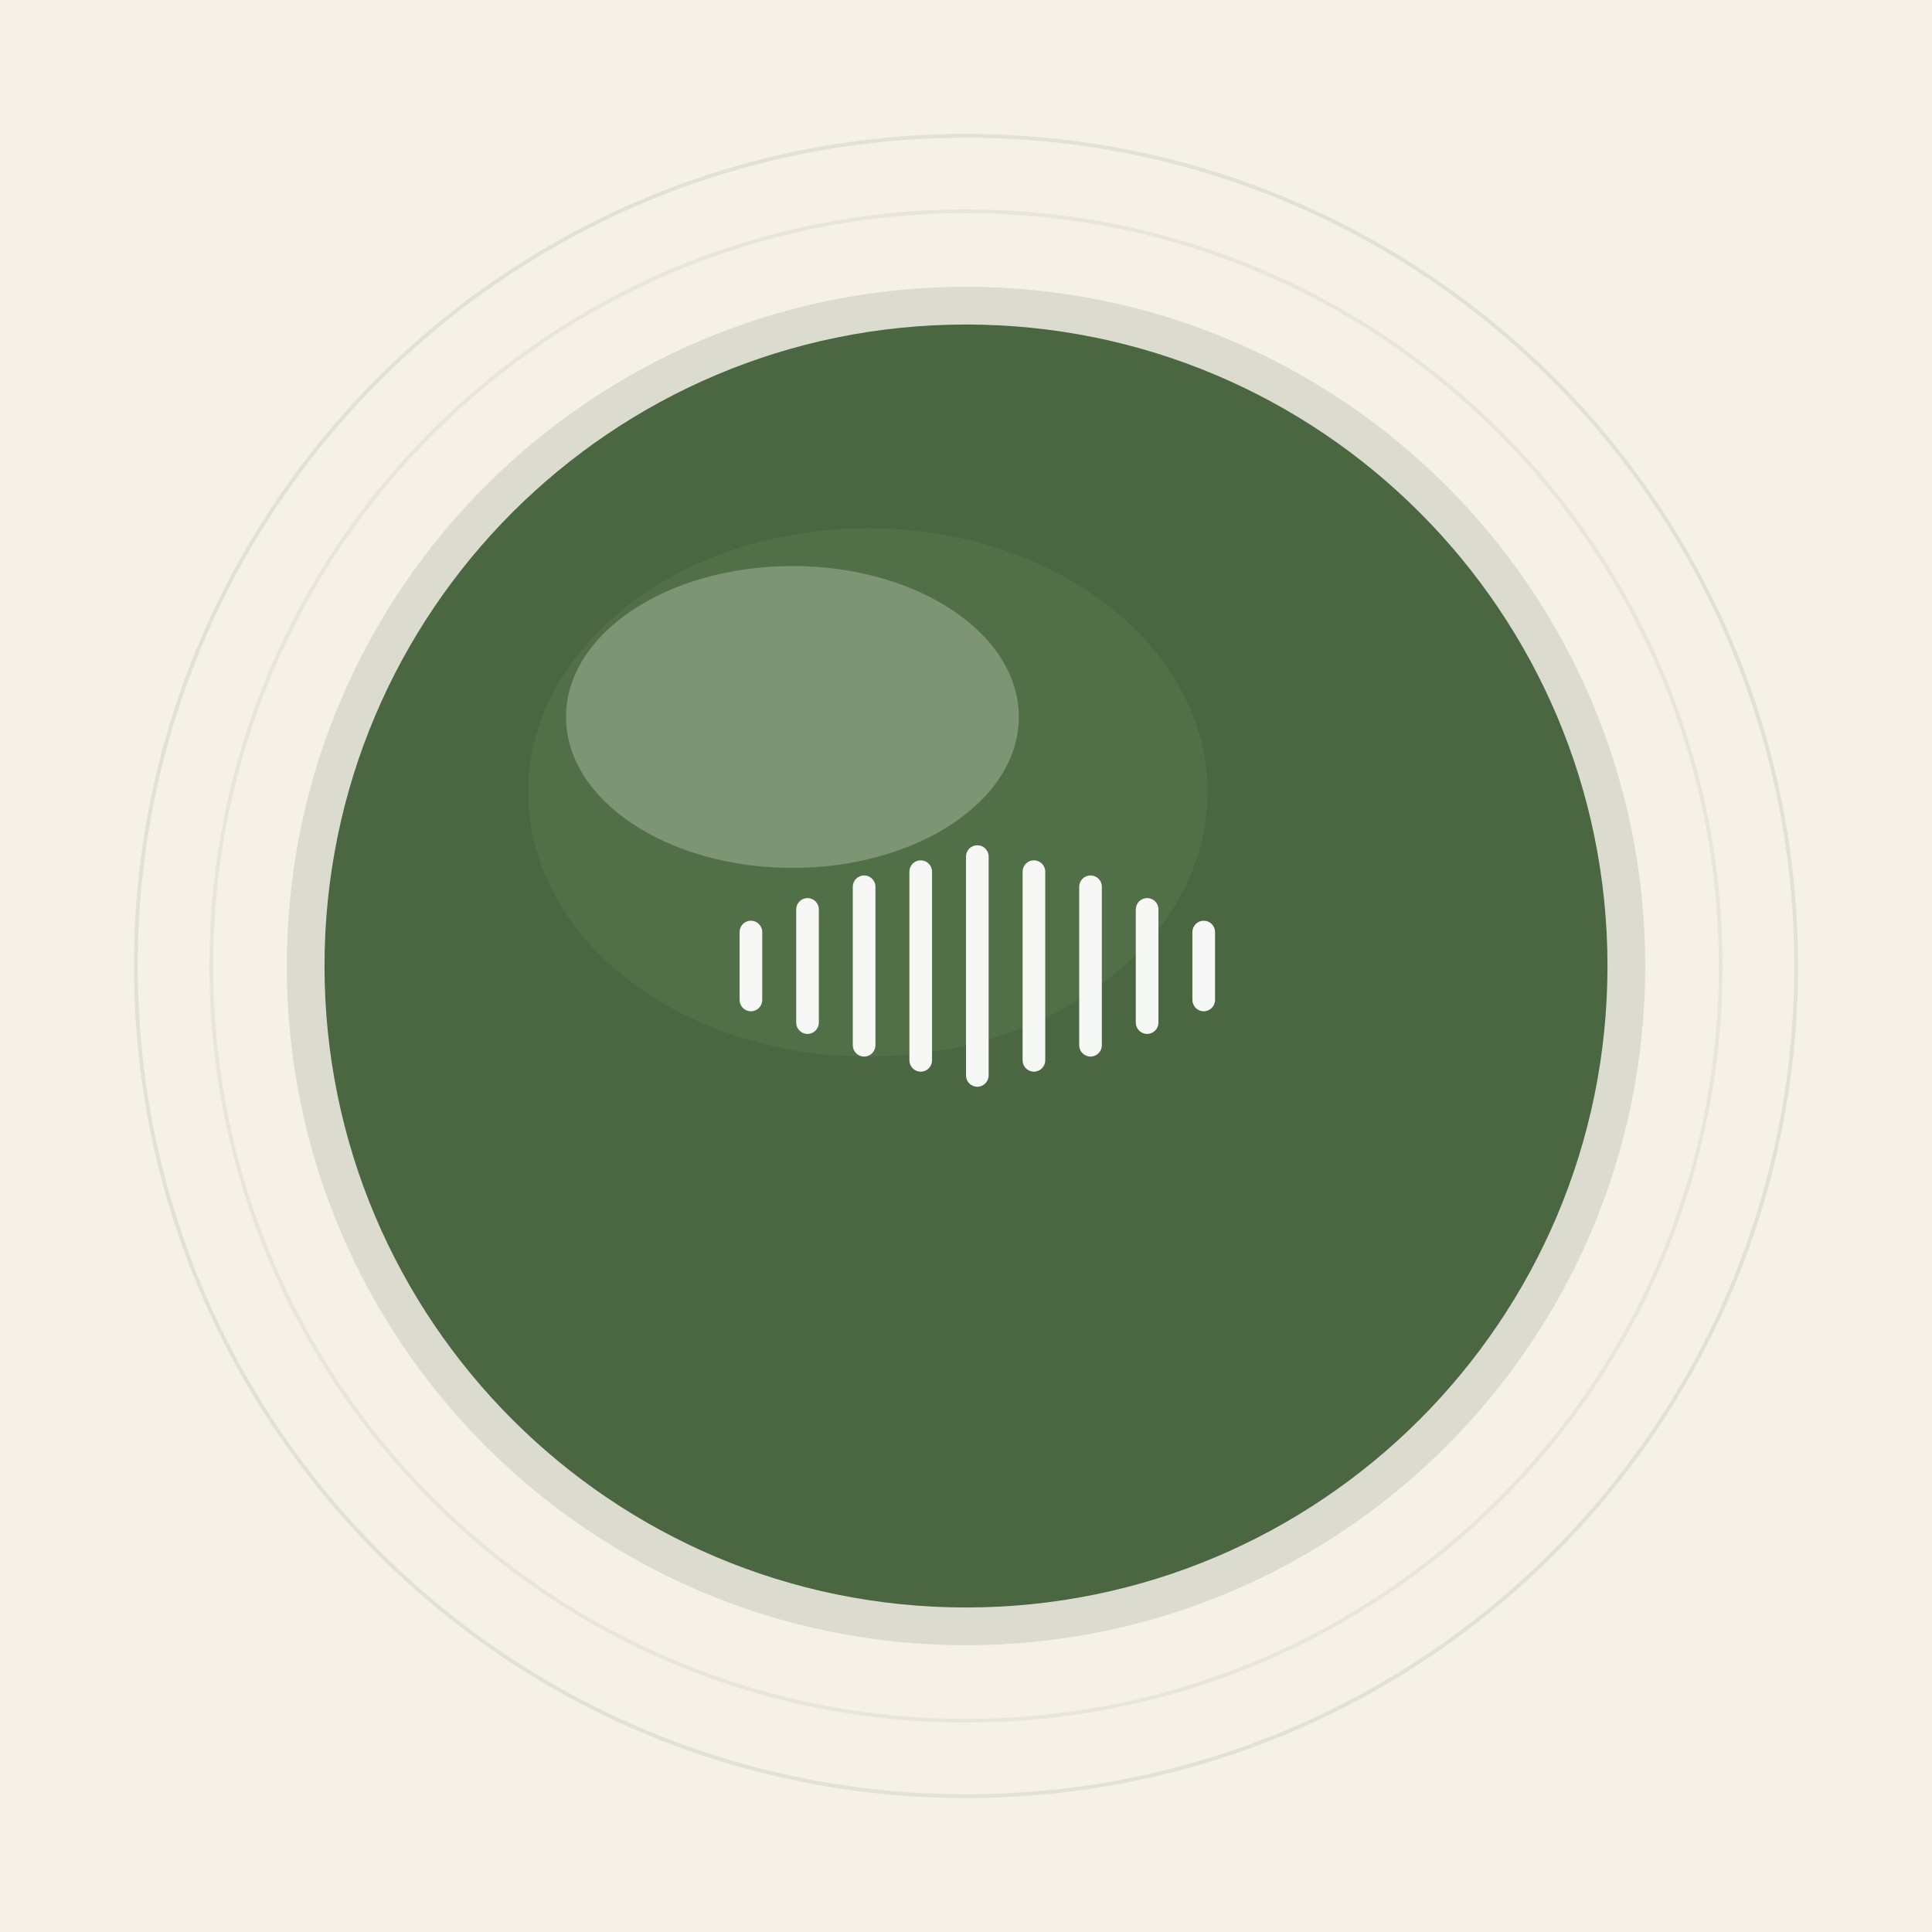
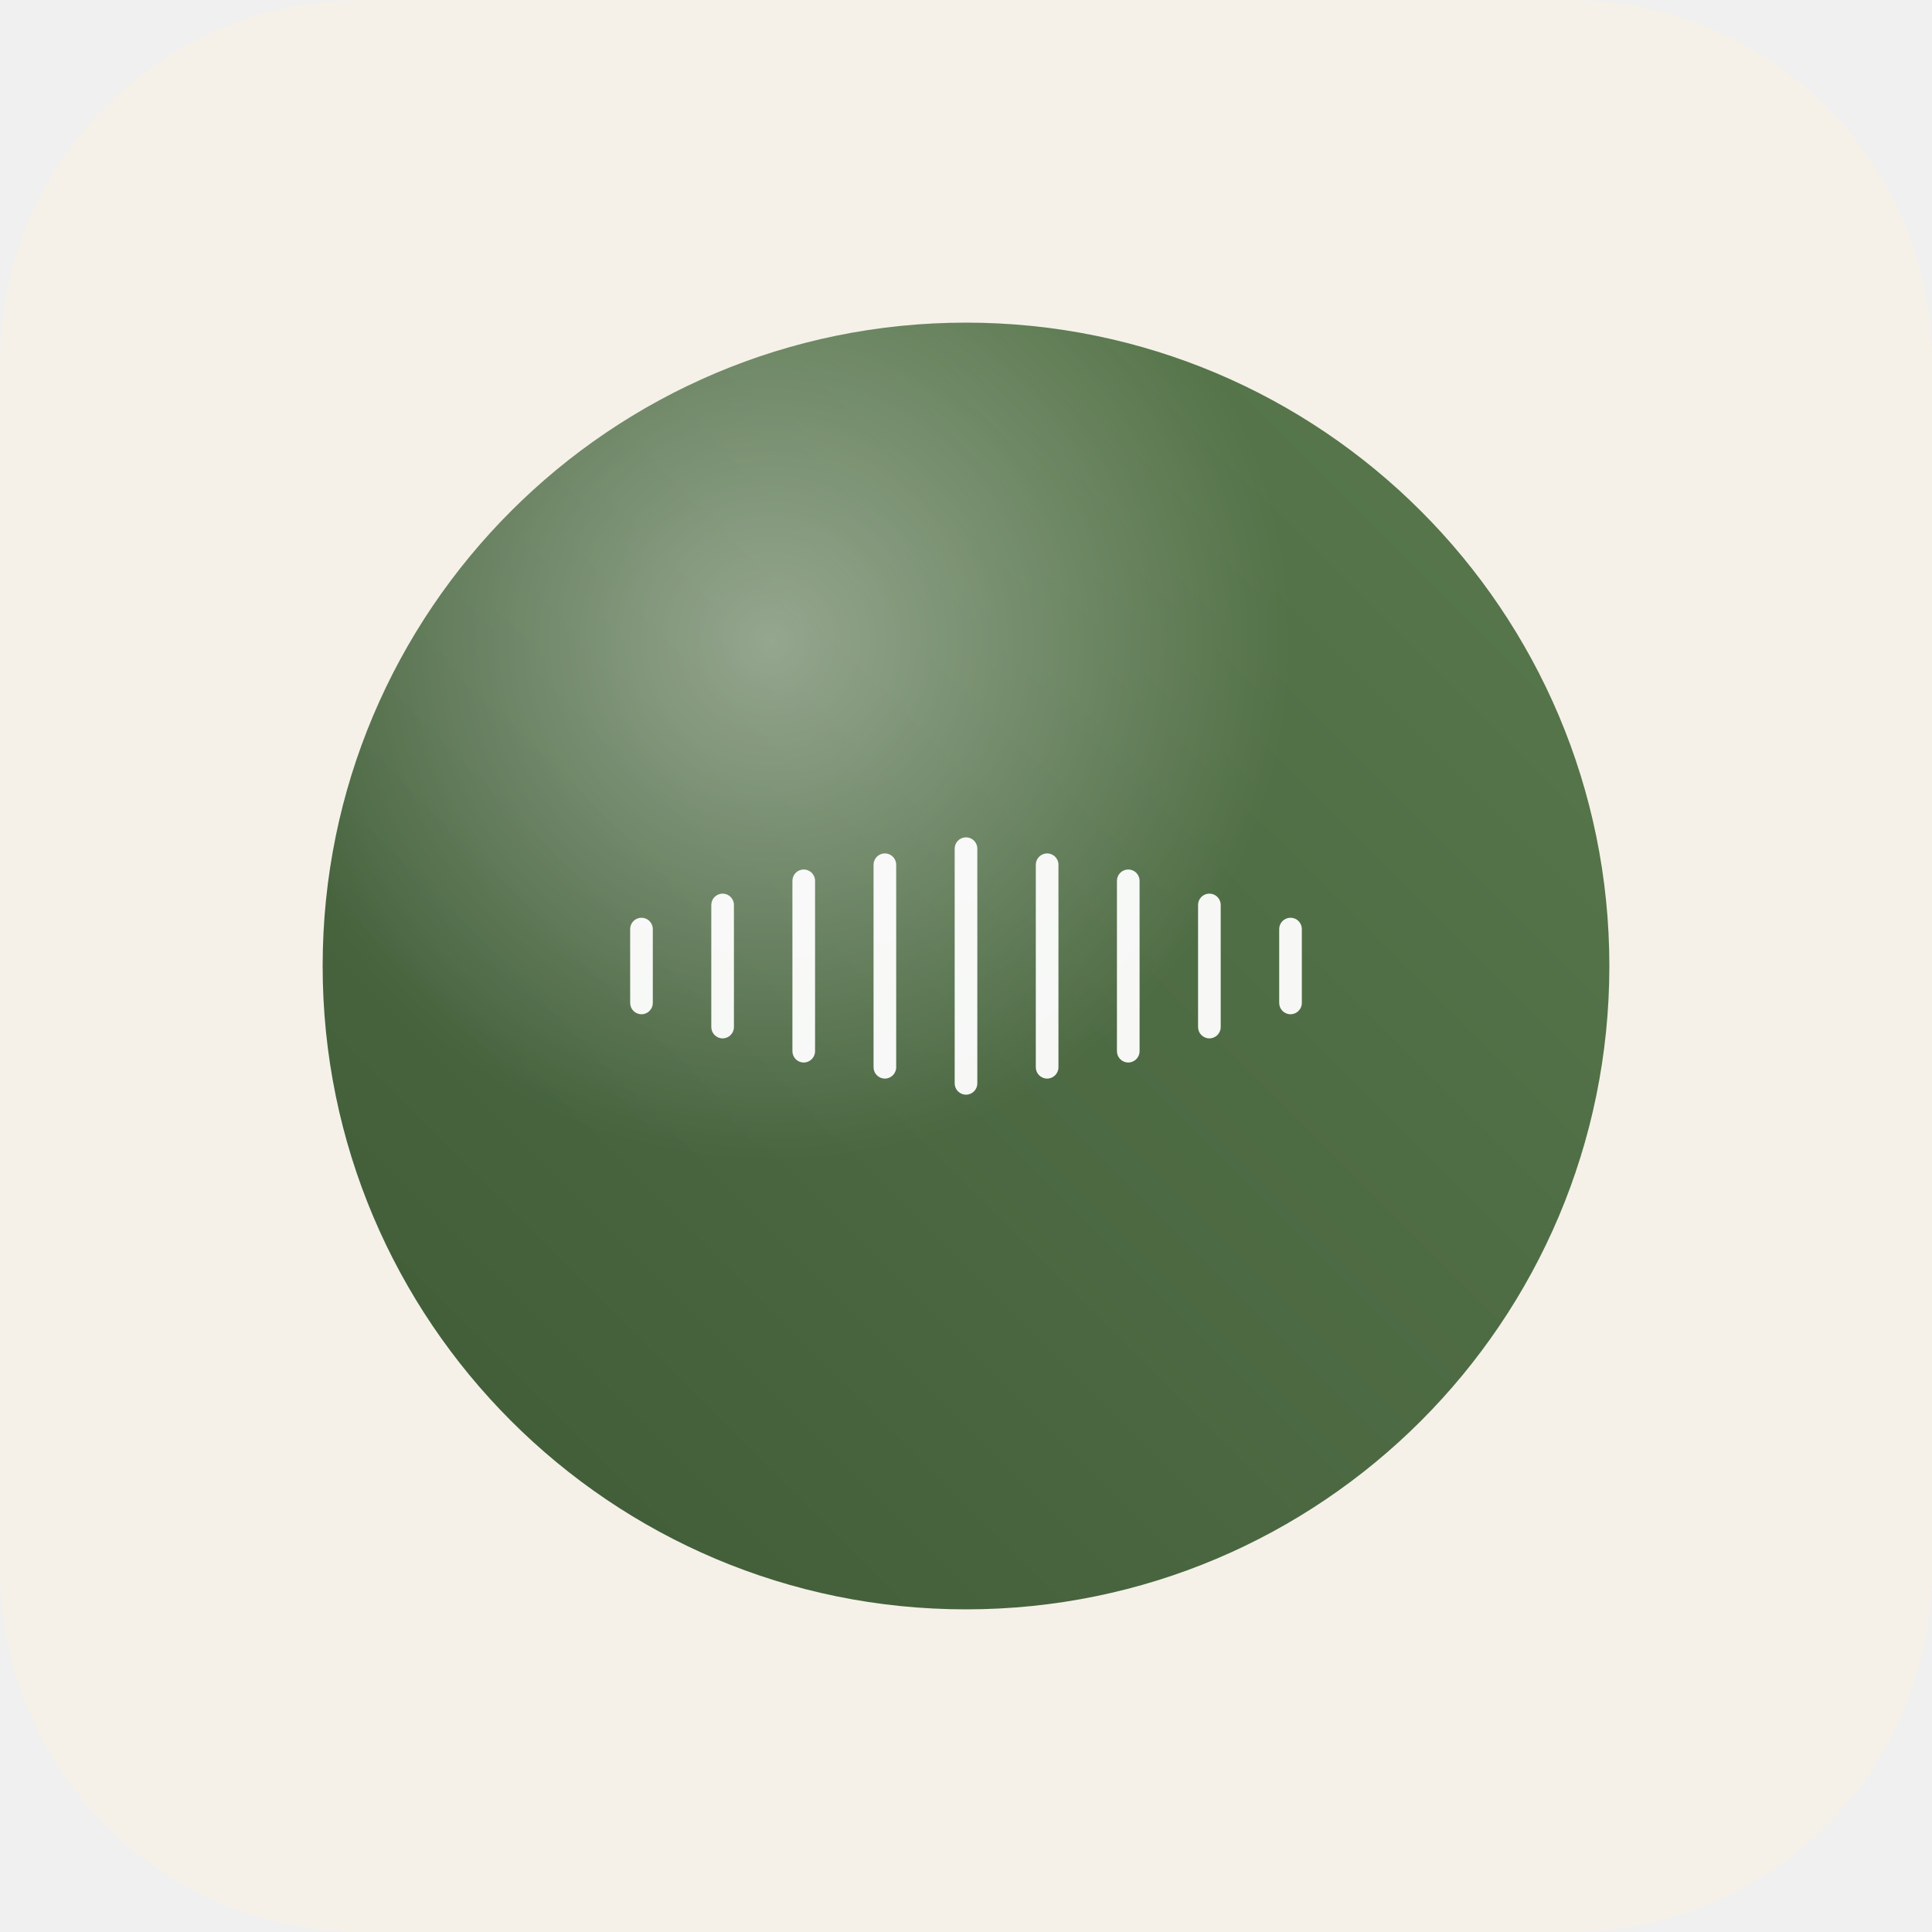
- <svg xmlns="http://www.w3.org/2000/svg" viewBox="0 0 1024 1024">
-   <rect width="1024" height="1024" fill="#F5F1E8" />
-   <circle cx="512" cy="512" r="440" fill="none" stroke="#4a6741" stroke-width="2" opacity="0.12" />
-   <circle cx="512" cy="512" r="400" fill="none" stroke="#4a6741" stroke-width="2" opacity="0.08" />
-   <circle cx="512" cy="512" r="360" fill="#4a6741" opacity="0.15" />
-   <circle cx="512" cy="512" r="340" fill="#4a6741" />
-   <ellipse cx="460" cy="420" rx="180" ry="140" fill="#5a7a4d" opacity="0.5" />
-   <ellipse cx="420" cy="380" rx="120" ry="80" fill="white" opacity="0.25" />
-   <rect x="392" y="488" width="12" height="48" rx="6" fill="white" opacity="0.95" />
-   <rect x="422" y="476" width="12" height="72" rx="6" fill="white" opacity="0.95" />
-   <rect x="452" y="464" width="12" height="96" rx="6" fill="white" opacity="0.95" />
-   <rect x="482" y="456" width="12" height="112" rx="6" fill="white" opacity="0.95" />
-   <rect x="512" y="448" width="12" height="128" rx="6" fill="white" opacity="0.95" />
-   <rect x="542" y="456" width="12" height="112" rx="6" fill="white" opacity="0.95" />
-   <rect x="572" y="464" width="12" height="96" rx="6" fill="white" opacity="0.95" />
-   <rect x="602" y="476" width="12" height="72" rx="6" fill="white" opacity="0.95" />
-   <rect x="632" y="488" width="12" height="48" rx="6" fill="white" opacity="0.95" />
+ <svg xmlns="http://www.w3.org/2000/svg" viewBox="0 0 1024 1024" width="1024" height="1024">
+   <defs>
+     <linearGradient id="orbGradient" x1="0%" y1="100%" x2="100%" y2="0%">
+       <stop offset="0%" stop-color="#3d5a35" />
+       <stop offset="40%" stop-color="#4a6741" />
+       <stop offset="100%" stop-color="#5a7a4d" />
+     </linearGradient>
+     <radialGradient id="orbHighlight" cx="35%" cy="25%" r="40%">
+       <stop offset="0%" stop-color="rgba(255,255,255,0.4)" />
+       <stop offset="100%" stop-color="rgba(255,255,255,0)" />
+     </radialGradient>
+   </defs>
+   <rect width="1024" height="1024" rx="192" fill="#F5F1E8" />
+   <circle cx="512" cy="512" r="340.992" fill="url(#orbGradient)" />
+   <circle cx="512" cy="512" r="340.992" fill="url(#orbHighlight)" />
+   <g>
+     <rect x="334" y="486.426" width="12" height="51.149" rx="6" fill="rgba(255,255,255,0.95)" />
+     <rect x="377" y="473.638" width="12" height="76.723" rx="6" fill="rgba(255,255,255,0.95)" />
+     <rect x="420" y="460.851" width="12" height="102.298" rx="6" fill="rgba(255,255,255,0.95)" />
+     <rect x="463" y="452.326" width="12" height="119.347" rx="6" fill="rgba(255,255,255,0.95)" />
+     <rect x="506" y="443.802" width="12" height="136.397" rx="6" fill="rgba(255,255,255,0.95)" />
+     <rect x="549" y="452.326" width="12" height="119.347" rx="6" fill="rgba(255,255,255,0.95)" />
+     <rect x="592" y="460.851" width="12" height="102.298" rx="6" fill="rgba(255,255,255,0.95)" />
+     <rect x="635" y="473.638" width="12" height="76.723" rx="6" fill="rgba(255,255,255,0.95)" />
+     <rect x="678" y="486.426" width="12" height="51.149" rx="6" fill="rgba(255,255,255,0.95)" />
+   </g>
</svg>
